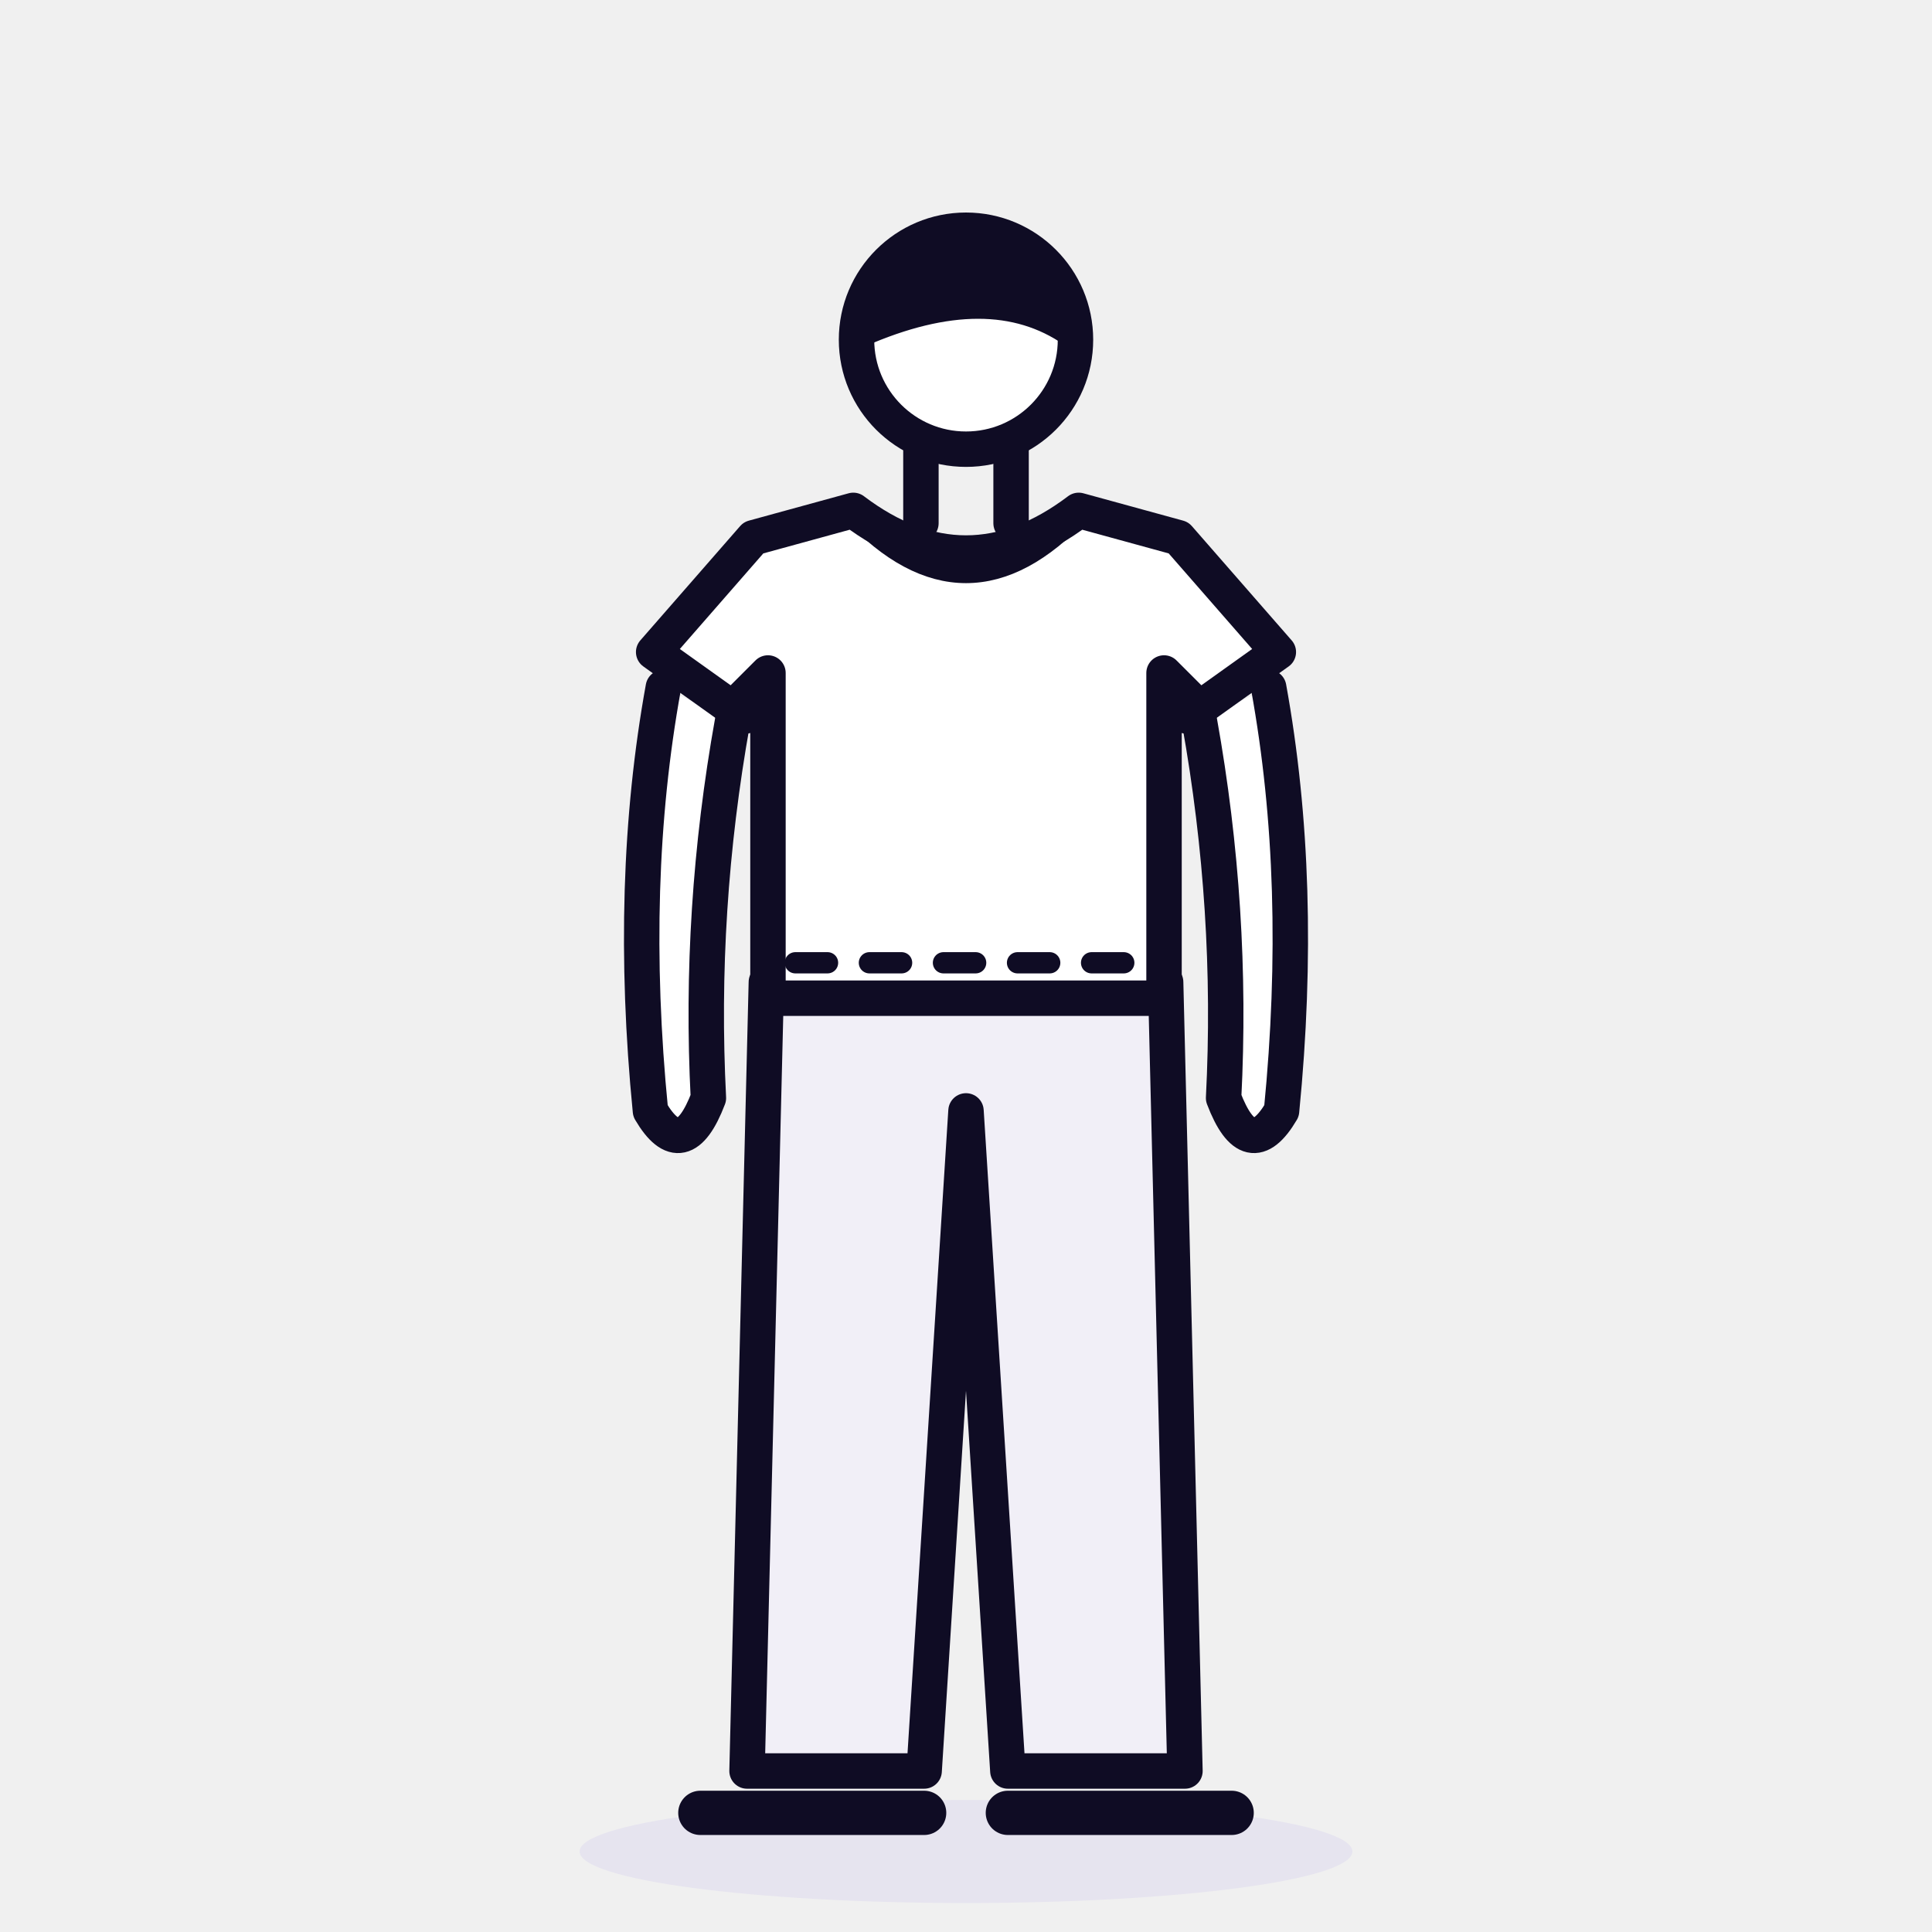
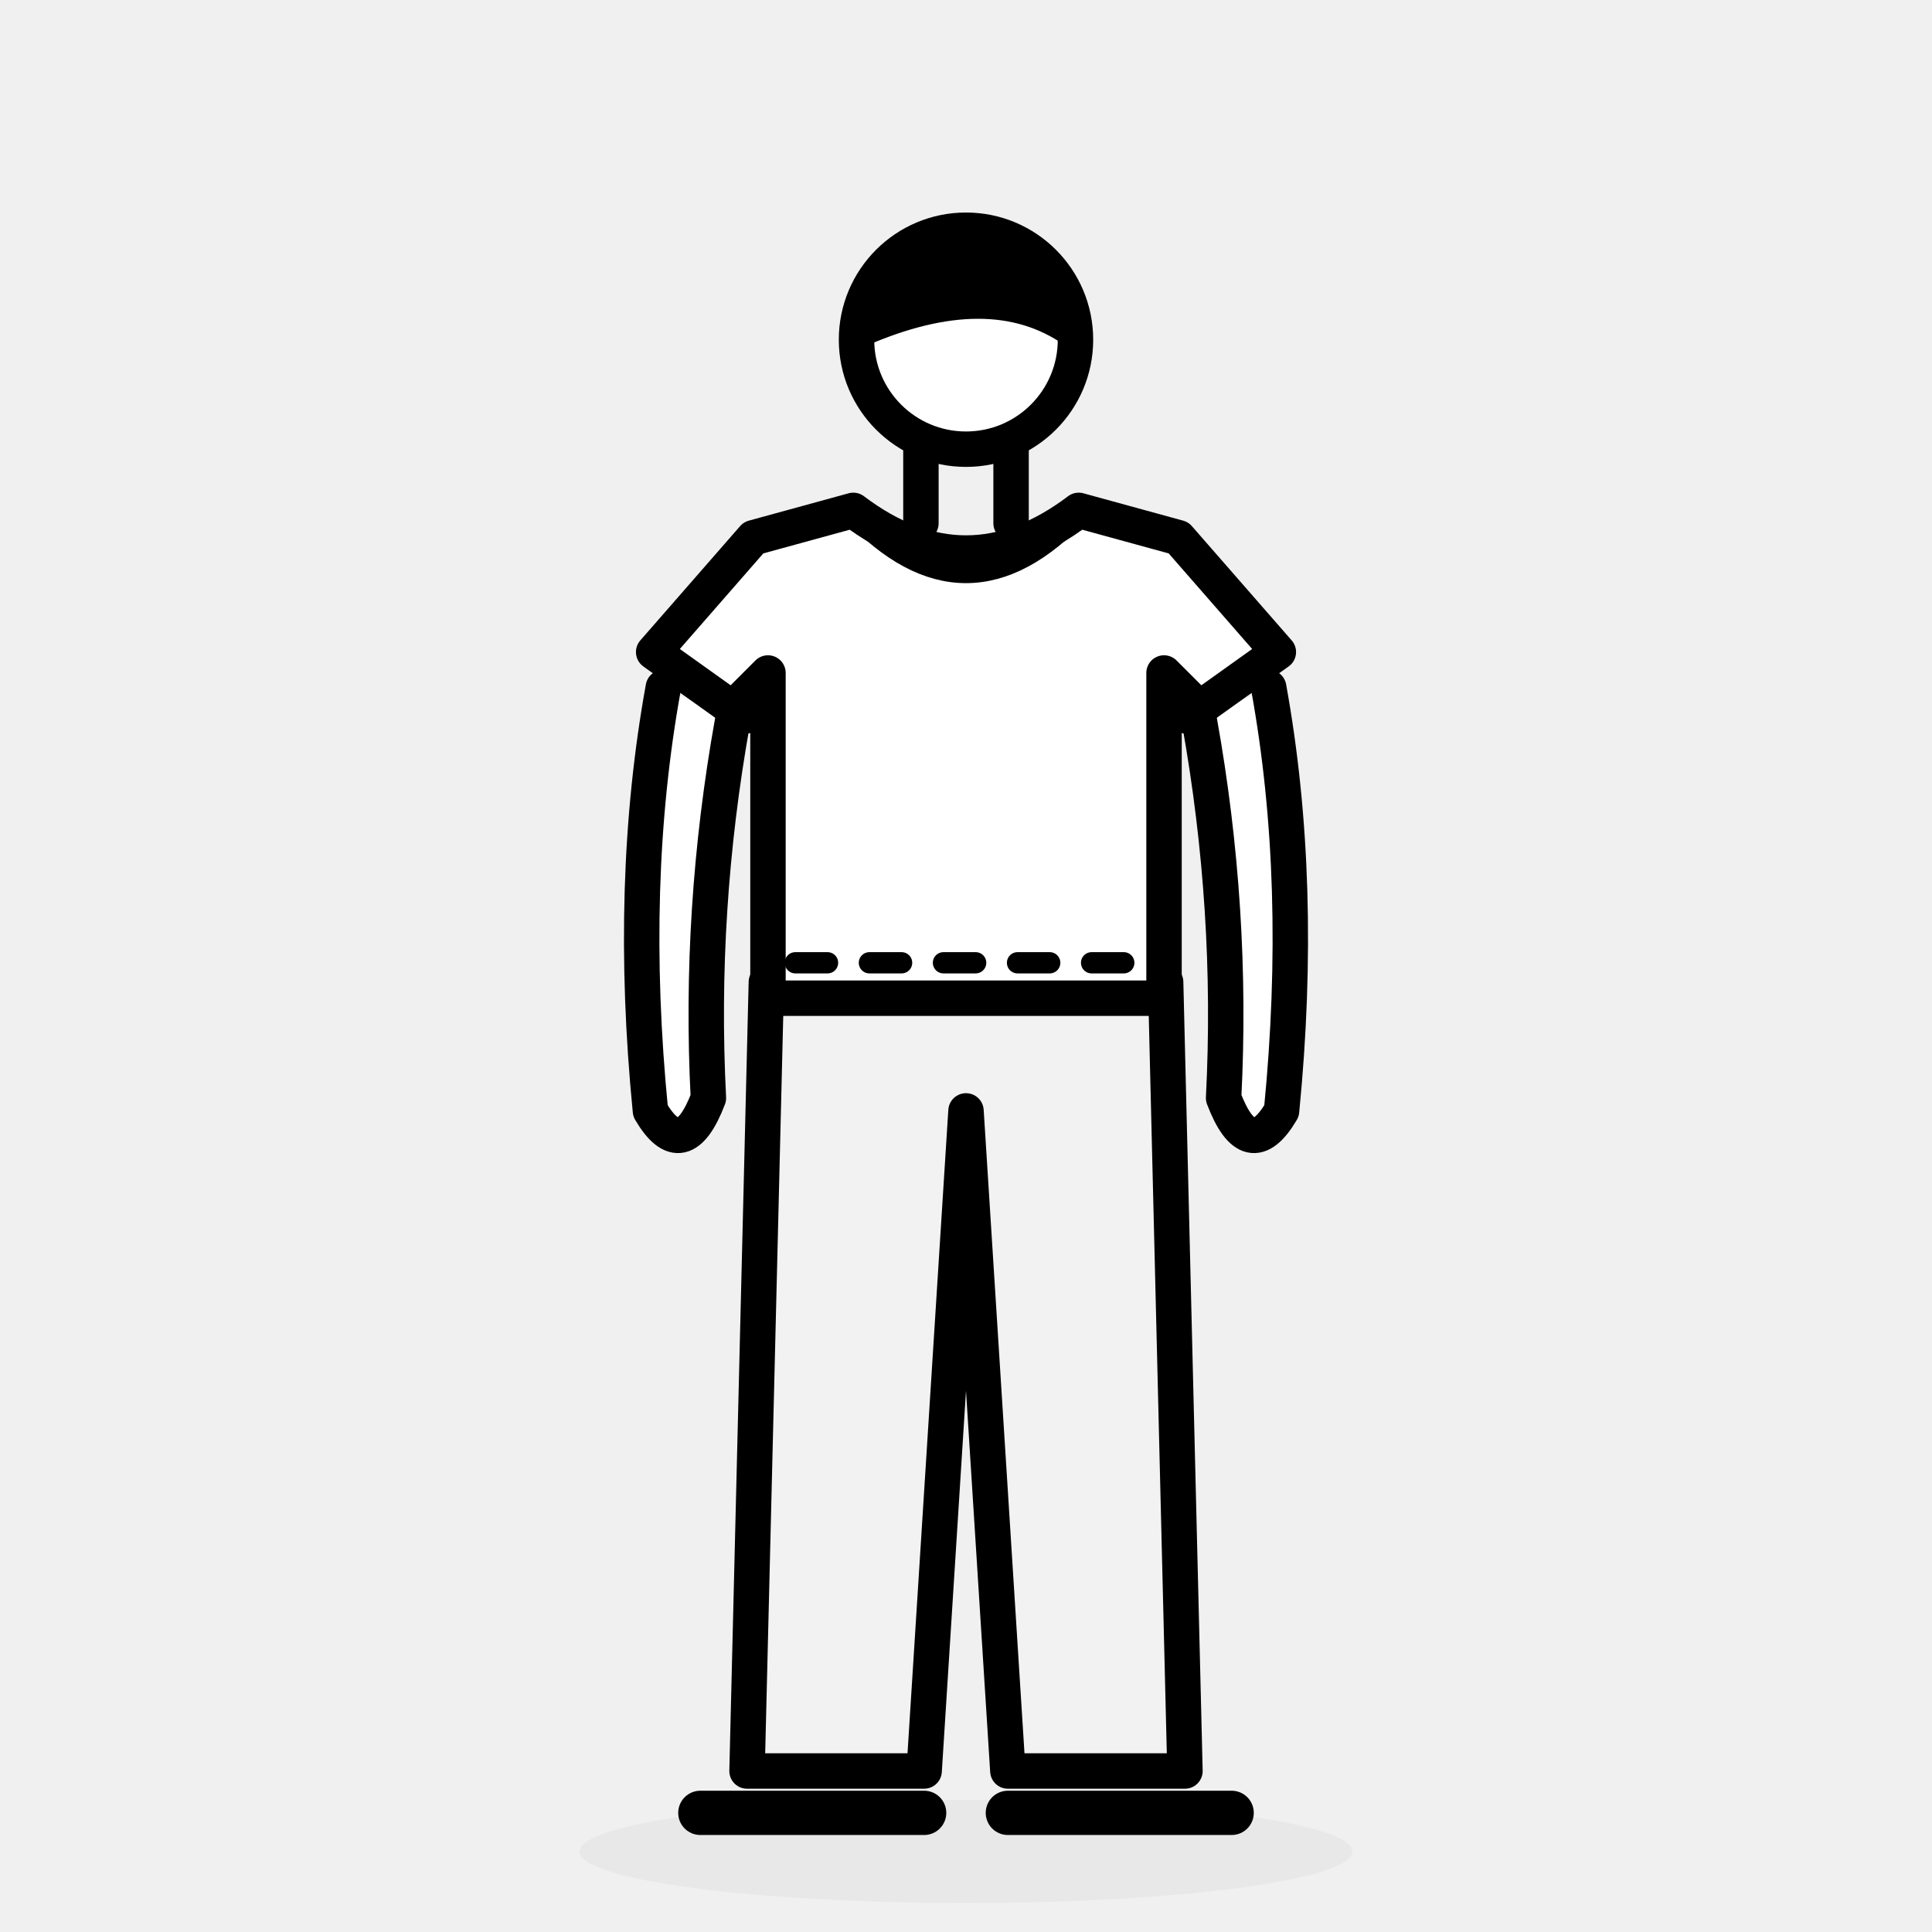
<svg xmlns="http://www.w3.org/2000/svg" viewBox="0 0 120 120" role="img" aria-label="Schets: het product gedragen door een model">
-   <g fill="none" stroke="#0F0C24" stroke-width="2.2" stroke-linecap="round" stroke-linejoin="round">
-     <ellipse cx="60" cy="115" rx="24" ry="3.2" fill="#E6E4EF" stroke="none" />
-     <path d="M47.6 61.0 L46.4 110.0 L57.4 110.0 L60 69.0 L62.6 110.0 L73.6 110.0 L72.4 61.0 Z" fill="#F1EFF7" />
+   <g fill="none" stroke="#000000" stroke-width="2.2" stroke-linecap="round" stroke-linejoin="round">
+     <ellipse cx="60" cy="115" rx="24" ry="3.2" fill="#E8E8E8" stroke="none" />
+     <path d="M47.6 61.0 L46.4 110.0 L57.4 110.0 L60 69.0 L62.6 110.0 L73.6 110.0 L72.4 61.0 Z" fill="#F2F2F2" />
    <path d="M43.5 112.6 H57.4 M62.6 112.6 H76.5" stroke-width="2.75" />
    <path d="M41.2 42.7 Q39.0 54.8 40.4 69.0 Q42.4 72.4 44.0 68.2 Q43.4 56.5 45.5 44.8" fill="#FFFFFF" />
    <path d="M78.8 42.7 Q81.0 54.8 79.6 69.0 Q77.6 72.4 76.0 68.2 Q76.6 56.5 74.5 44.8" fill="#FFFFFF" />
    <path d="M53.0 31.7 Q60.0 37.0 67.0 31.7 L73.2 33.4 L79.4 40.5 L74.5 44.0 L72.3 41.8 L72.3 62.0 L47.7 62.0 L47.7 41.8 L45.5 44.0 L40.6 40.5 L46.8 33.4 Z" fill="#FFFFFF" />
    <path d="M53.0 31.7 Q60.0 39.2 67.0 31.7" stroke-width="1.54" />
    <path d="M49.4 59.8 L70.6 59.8" stroke-width="1.32" stroke-dasharray="2 2.6" />
    <path d="M77.8 42.2 L73.6 44.9" stroke-width="1.32" stroke-dasharray="2 2.6" />
    <path d="M42.2 42.2 L46.4 44.9" stroke-width="1.32" stroke-dasharray="2 2.6" />
    <path d="M57.2 32.5 V27.7 M62.8 32.5 V27.7" />
    <circle cx="60" cy="21.1" r="6.8" fill="#FFFFFF" />
-     <path d="M53.3 20.5 A6.8 6.8 0 0 1 66.7 20.5 Q61.5 16.9 53.3 20.5 Z" fill="#0F0C24" />
+     <path d="M53.3 20.5 A6.8 6.8 0 0 1 66.7 20.5 Q61.5 16.9 53.3 20.5 Z" fill="#000000" />
  </g>
</svg>
